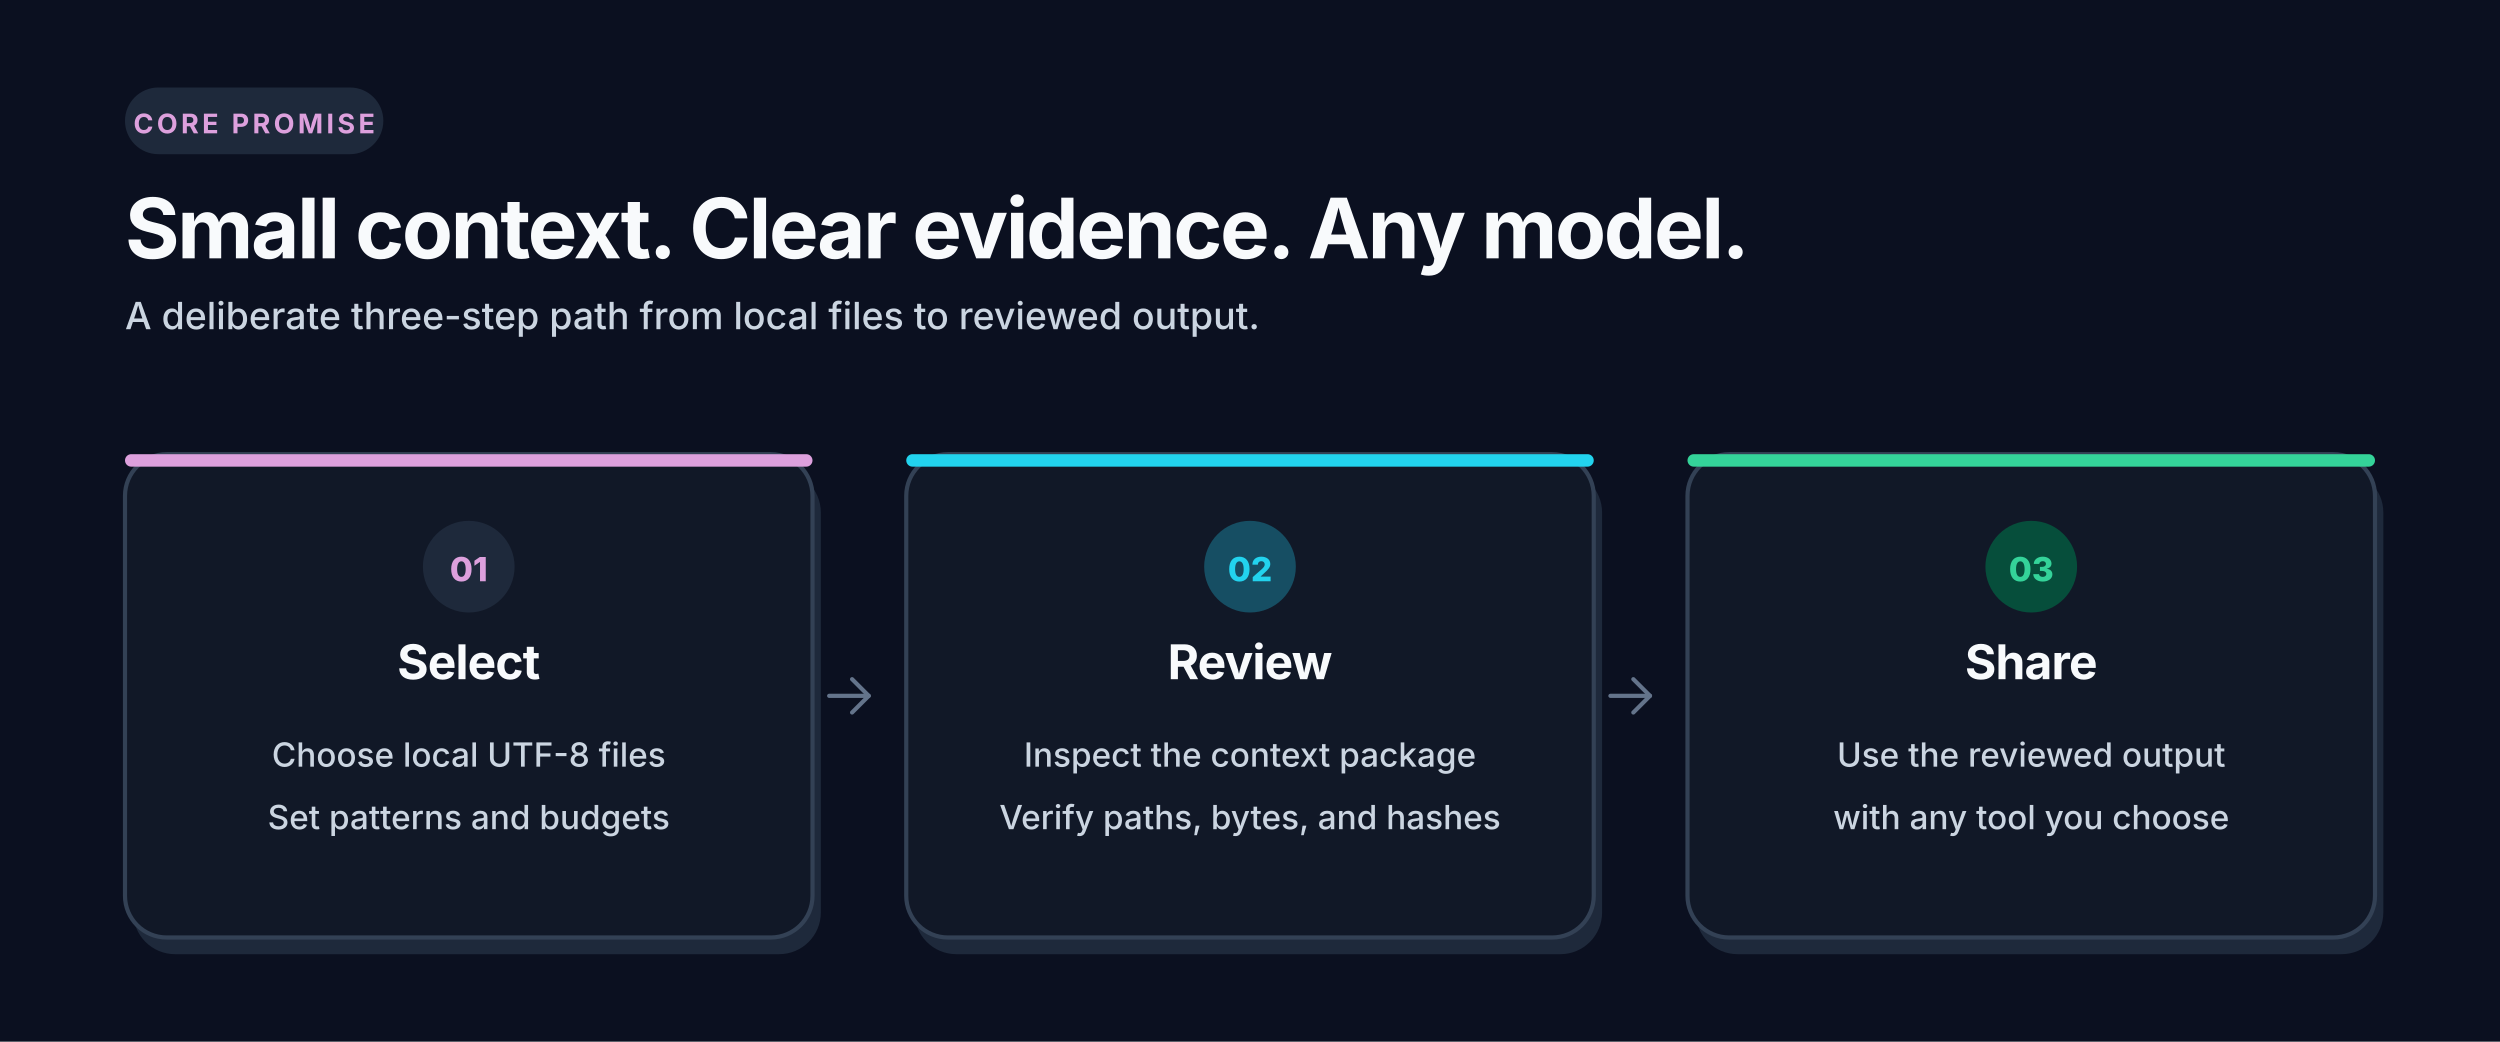
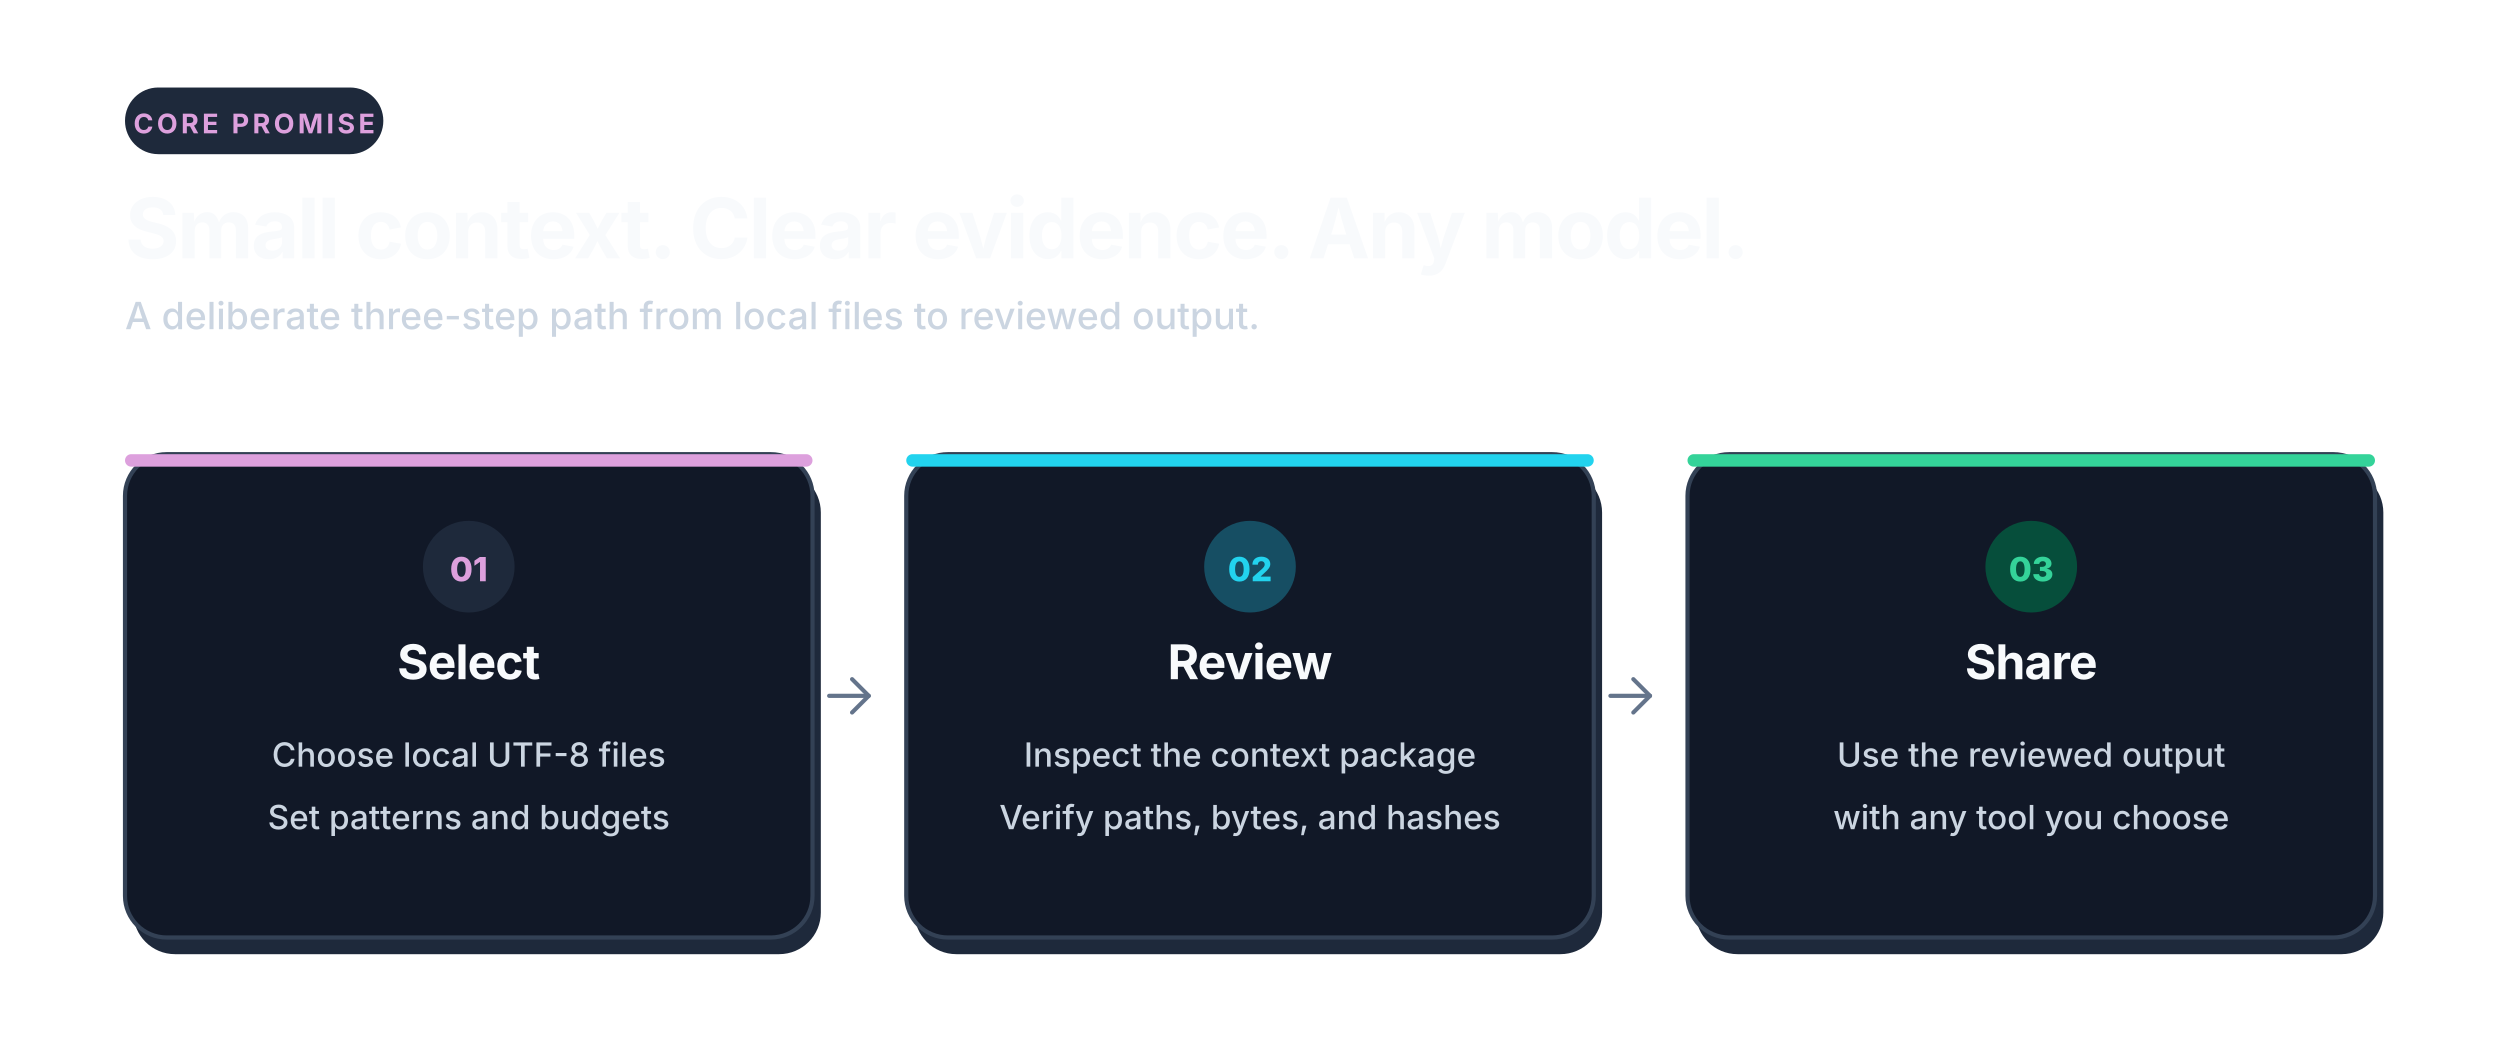
<svg xmlns="http://www.w3.org/2000/svg" width="1200" height="500" viewBox="0 0 1200 500" role="img" aria-labelledby="title desc">
-   <rect width="1200" height="500" fill="#0B1020" />
  <rect x="60" y="42" width="124" height="32" rx="16" fill="#1E293B" />
  <text x="122.0" y="64" text-anchor="middle" fill="#DDA0DD" font-family="Inter, ui-sans-serif, -apple-system, BlinkMacSystemFont, Segoe UI, sans-serif" font-size="13" font-weight="750" letter-spacing="1.6">CORE PROMISE</text>
  <text x="60" y="124" text-anchor="start" fill="#F8FAFC" font-family="Inter, ui-sans-serif, -apple-system, BlinkMacSystemFont, Segoe UI, sans-serif" font-size="40" font-weight="750" letter-spacing="-1.1">Small context. Clear evidence. Any model.</text>
  <text x="60" y="158" text-anchor="start" fill="#CBD5E1" font-family="Inter, ui-sans-serif, -apple-system, BlinkMacSystemFont, Segoe UI, sans-serif" font-size="18" font-weight="450">A deliberate three-step path from local files to reviewed output.</text>
  <rect x="64" y="226" width="330" height="232" rx="20" fill="#1E293B" />
  <rect id="card-select" x="60" y="218" width="330" height="232" rx="20" fill="#111827" stroke="#334155" stroke-width="2" />
  <rect x="60" y="218" width="330" height="6" rx="3" fill="#DDA0DD" />
  <circle cx="225.0" cy="272" r="22" fill="#1E293B" />
  <text x="225.0" y="279" text-anchor="middle" fill="#DDA0DD" font-family="Inter, ui-sans-serif, -apple-system, BlinkMacSystemFont, Segoe UI, sans-serif" font-size="16" font-weight="800">01</text>
  <text x="225.0" y="326" text-anchor="middle" fill="#F8FAFC" font-family="Inter, ui-sans-serif, -apple-system, BlinkMacSystemFont, Segoe UI, sans-serif" font-size="23" font-weight="720" letter-spacing="-0.4">Select</text>
  <text x="225.0" y="368" text-anchor="middle" fill="#CBD5E1" font-family="Inter, ui-sans-serif, -apple-system, BlinkMacSystemFont, Segoe UI, sans-serif" font-size="16" font-weight="450">Choose local UTF-8 files</text>
  <text x="225.0" y="398" text-anchor="middle" fill="#CBD5E1" font-family="Inter, ui-sans-serif, -apple-system, BlinkMacSystemFont, Segoe UI, sans-serif" font-size="16" font-weight="450">Set patterns and budgets</text>
  <line x1="398" y1="334" x2="417" y2="334" stroke="#64748B" stroke-width="2" stroke-linecap="round" />
  <polyline points="409,326 417,334 409,342" fill="none" stroke="#64748B" stroke-width="2" stroke-linecap="round" stroke-linejoin="round" />
  <rect x="439" y="226" width="330" height="232" rx="20" fill="#1E293B" />
  <rect id="card-review" x="435" y="218" width="330" height="232" rx="20" fill="#111827" stroke="#334155" stroke-width="2" />
  <rect x="435" y="218" width="330" height="6" rx="3" fill="#22D3EE" />
  <circle cx="600.0" cy="272" r="22" fill="#164E63" />
  <text x="600.0" y="279" text-anchor="middle" fill="#22D3EE" font-family="Inter, ui-sans-serif, -apple-system, BlinkMacSystemFont, Segoe UI, sans-serif" font-size="16" font-weight="800">02</text>
  <text x="600.0" y="326" text-anchor="middle" fill="#F8FAFC" font-family="Inter, ui-sans-serif, -apple-system, BlinkMacSystemFont, Segoe UI, sans-serif" font-size="23" font-weight="720" letter-spacing="-0.4">Review</text>
  <text x="600.0" y="368" text-anchor="middle" fill="#CBD5E1" font-family="Inter, ui-sans-serif, -apple-system, BlinkMacSystemFont, Segoe UI, sans-serif" font-size="16" font-weight="450">Inspect the context package</text>
  <text x="600.0" y="398" text-anchor="middle" fill="#CBD5E1" font-family="Inter, ui-sans-serif, -apple-system, BlinkMacSystemFont, Segoe UI, sans-serif" font-size="16" font-weight="450">Verify paths, bytes, and hashes</text>
  <line x1="773" y1="334" x2="792" y2="334" stroke="#64748B" stroke-width="2" stroke-linecap="round" />
  <polyline points="784,326 792,334 784,342" fill="none" stroke="#64748B" stroke-width="2" stroke-linecap="round" stroke-linejoin="round" />
  <rect x="814" y="226" width="330" height="232" rx="20" fill="#1E293B" />
  <rect id="card-share" x="810" y="218" width="330" height="232" rx="20" fill="#111827" stroke="#334155" stroke-width="2" />
  <rect x="810" y="218" width="330" height="6" rx="3" fill="#34D399" />
  <circle cx="975.0" cy="272" r="22" fill="#064E3B" />
  <text x="975.0" y="279" text-anchor="middle" fill="#34D399" font-family="Inter, ui-sans-serif, -apple-system, BlinkMacSystemFont, Segoe UI, sans-serif" font-size="16" font-weight="800">03</text>
  <text x="975.0" y="326" text-anchor="middle" fill="#F8FAFC" font-family="Inter, ui-sans-serif, -apple-system, BlinkMacSystemFont, Segoe UI, sans-serif" font-size="23" font-weight="720" letter-spacing="-0.4">Share</text>
  <text x="975.0" y="368" text-anchor="middle" fill="#CBD5E1" font-family="Inter, ui-sans-serif, -apple-system, BlinkMacSystemFont, Segoe UI, sans-serif" font-size="16" font-weight="450">Use the reviewed output</text>
  <text x="975.0" y="398" text-anchor="middle" fill="#CBD5E1" font-family="Inter, ui-sans-serif, -apple-system, BlinkMacSystemFont, Segoe UI, sans-serif" font-size="16" font-weight="450">with any tool you choose</text>
</svg>
